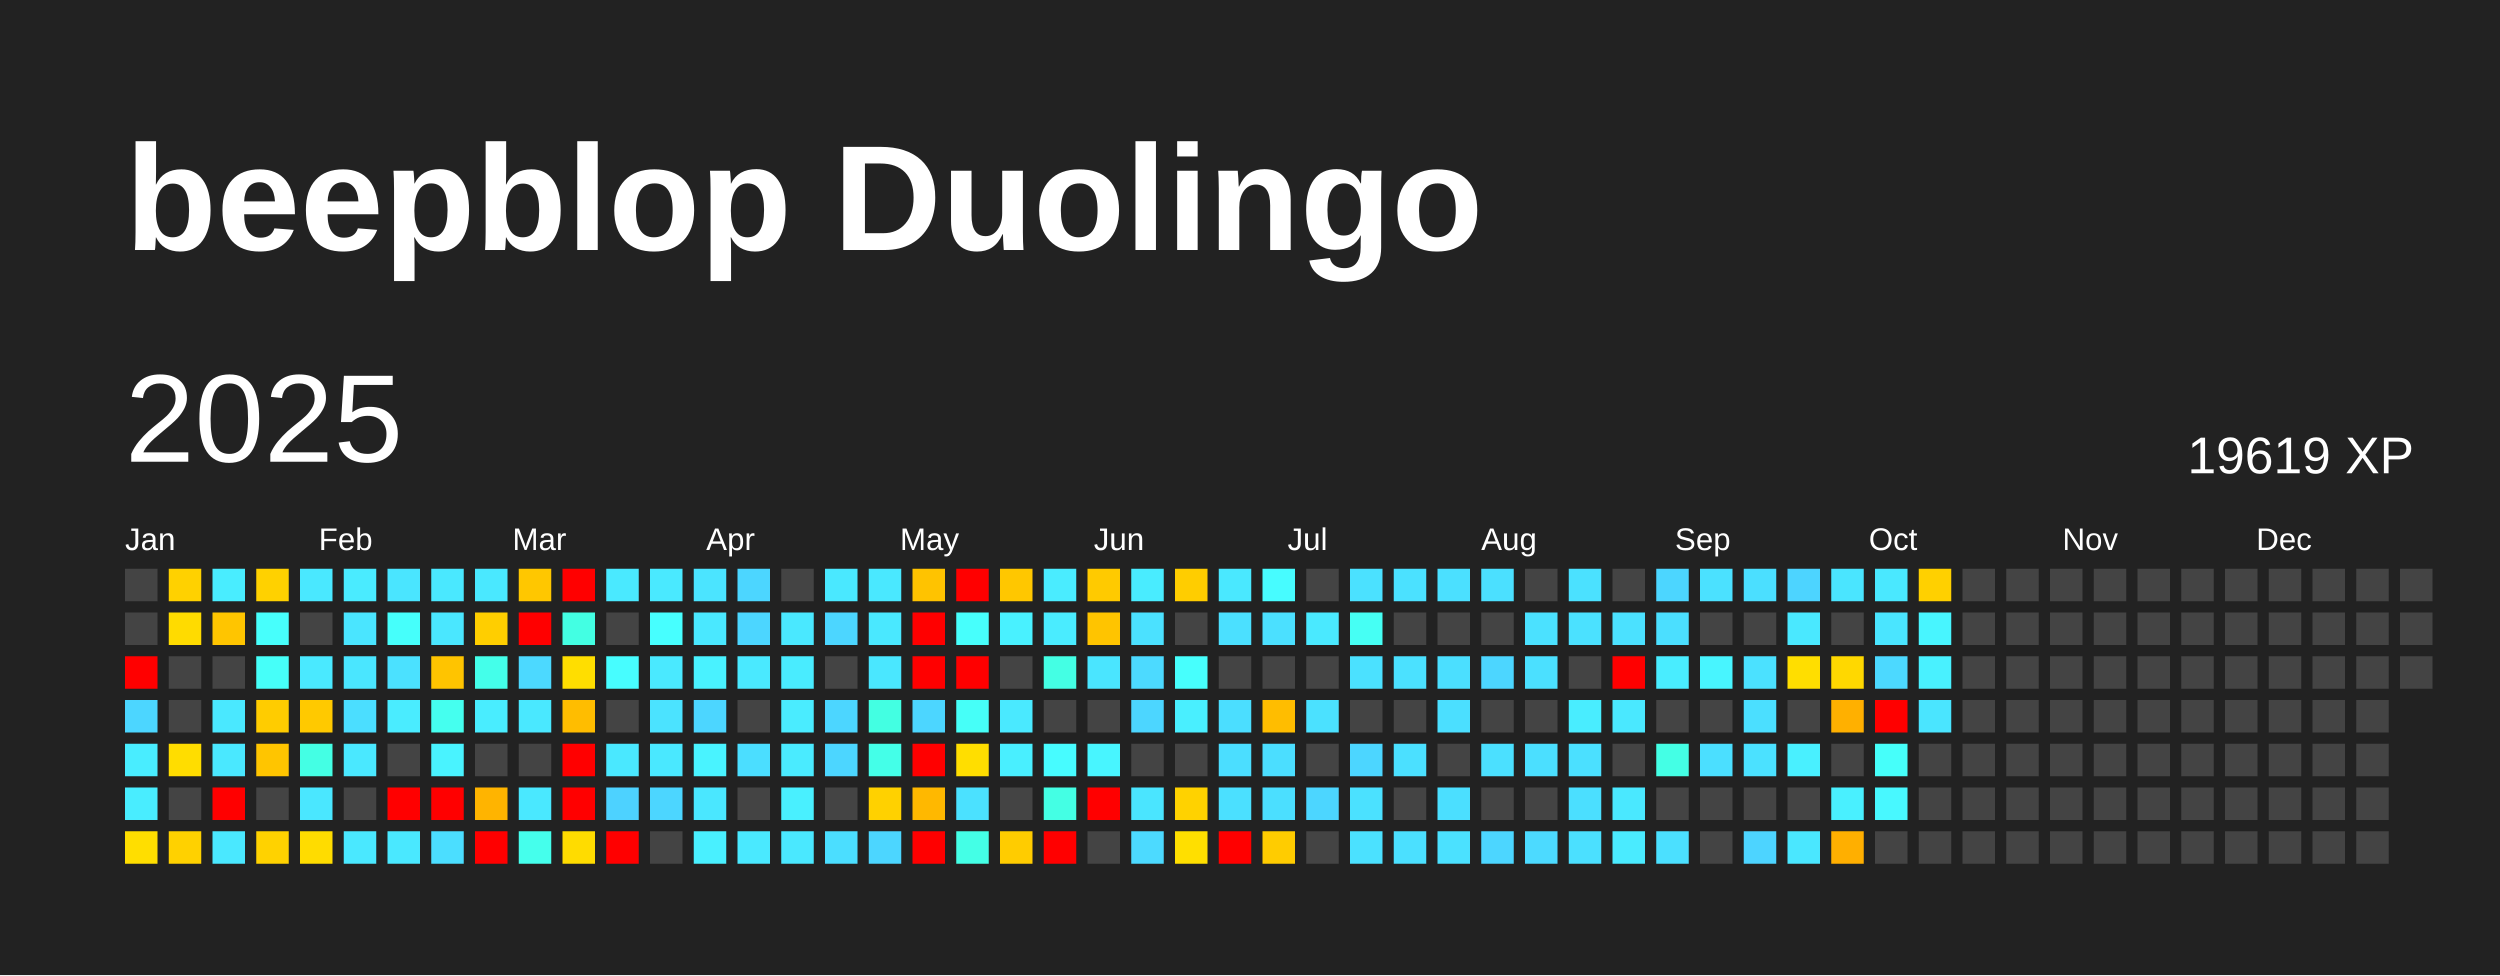
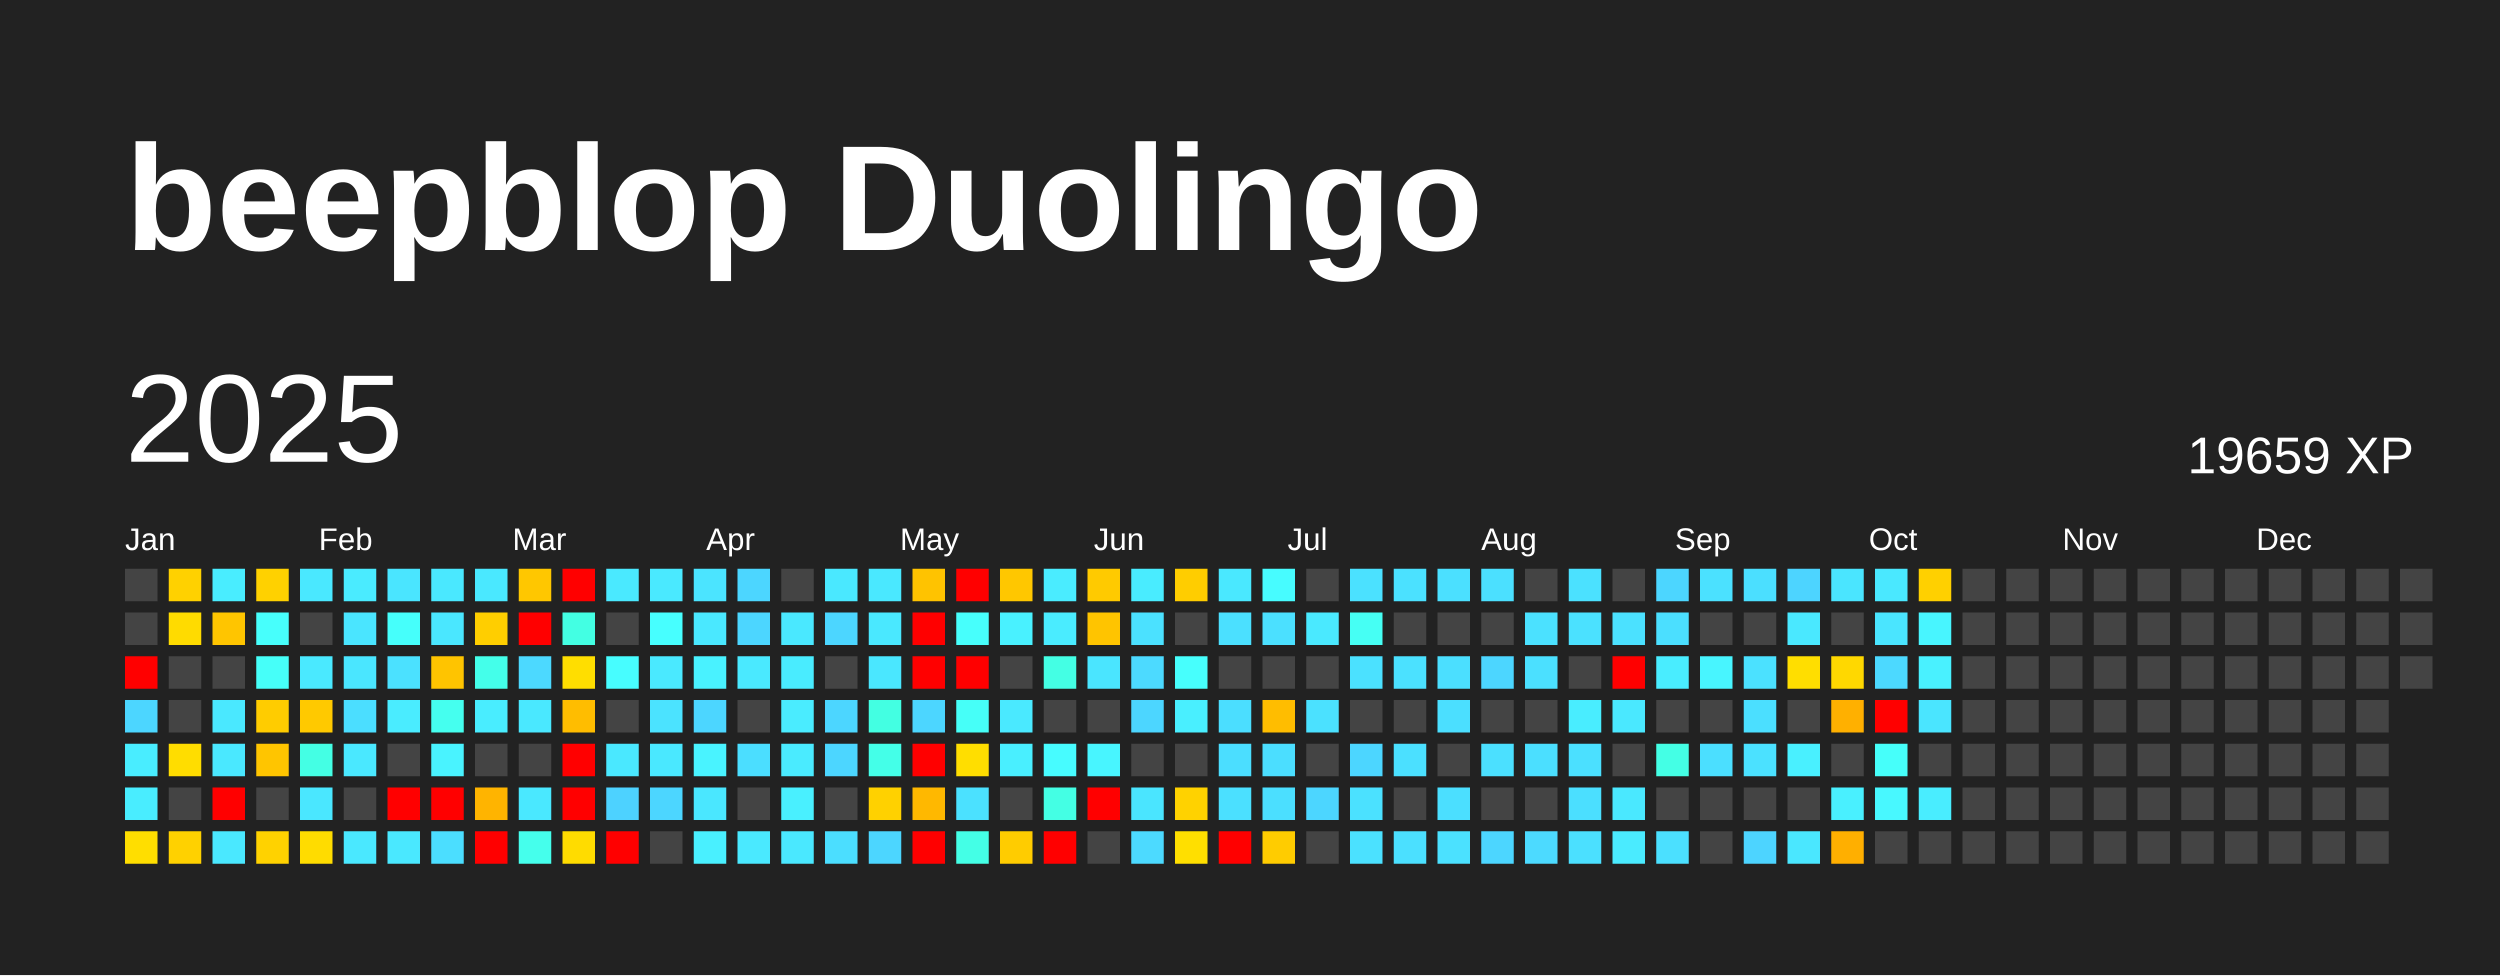
<svg xmlns="http://www.w3.org/2000/svg" baseProfile="full" height="78mm" version="1.1" viewBox="0,0,200,78" width="200mm">
  <defs />
  <rect fill="#222222" height="78" width="200" x="0" y="0" />
  <text fill="#FFFFFF" style="font-size:12px; font-family:Arial; font-weight:bold;" x="10" y="20">beepblop Duolingo</text>
  <text dominant-baseline="hanging" fill="#FFFFFF" style="font-size:10.0px; font-family:Arial;" x="10" y="30">2025</text>
-   <text dominant-baseline="hanging" fill="#FFFFFF" style="font-size:4.125px; font-family:Arial;" x="175" y="35">19619 XP</text>
+   <text dominant-baseline="hanging" fill="#FFFFFF" style="font-size:4.125px; font-family:Arial;" x="175" y="35">19659 XP</text>
  <text fill="#FFFFFF" style="font-size:2.5px; font-family:Arial" x="10.0" y="44">Jan</text>
  <text fill="#FFFFFF" style="font-size:2.5px; font-family:Arial" x="25.5" y="44">Feb</text>
  <text fill="#FFFFFF" style="font-size:2.5px; font-family:Arial" x="41.0" y="44">Mar</text>
  <text fill="#FFFFFF" style="font-size:2.5px; font-family:Arial" x="56.5" y="44">Apr</text>
  <text fill="#FFFFFF" style="font-size:2.5px; font-family:Arial" x="72.0" y="44">May</text>
  <text fill="#FFFFFF" style="font-size:2.5px; font-family:Arial" x="87.5" y="44">Jun</text>
  <text fill="#FFFFFF" style="font-size:2.5px; font-family:Arial" x="103.0" y="44">Jul</text>
  <text fill="#FFFFFF" style="font-size:2.5px; font-family:Arial" x="118.5" y="44">Aug</text>
  <text fill="#FFFFFF" style="font-size:2.5px; font-family:Arial" x="134.0" y="44">Sep</text>
  <text fill="#FFFFFF" style="font-size:2.5px; font-family:Arial" x="149.5" y="44">Oct</text>
  <text fill="#FFFFFF" style="font-size:2.5px; font-family:Arial" x="165.0" y="44">Nov</text>
  <text fill="#FFFFFF" style="font-size:2.5px; font-family:Arial" x="180.5" y="44">Dec</text>
  <rect fill="#444444" height="2.6" width="2.6" x="10.0" y="45.5" />
  <rect fill="#444444" height="2.6" width="2.6" x="10.0" y="49.0" />
  <rect fill="red" height="2.6" width="2.6" x="10.0" y="52.5" />
  <rect fill="#4cd6ff" height="2.6" width="2.6" x="10.0" y="56.0" />
  <rect fill="#49edff" height="2.6" width="2.6" x="10.0" y="59.5" />
  <rect fill="#49edff" height="2.6" width="2.6" x="10.0" y="63.0" />
  <rect fill="#ffde00" height="2.6" width="2.6" x="10.0" y="66.5" />
  <rect fill="#ffd100" height="2.6" width="2.6" x="13.5" y="45.5" />
  <rect fill="#ffdb00" height="2.6" width="2.6" x="13.5" y="49.0" />
  <rect fill="#444444" height="2.6" width="2.6" x="13.5" y="52.5" />
  <rect fill="#444444" height="2.6" width="2.6" x="13.5" y="56.0" />
  <rect fill="#ffdd00" height="2.6" width="2.6" x="13.5" y="59.5" />
  <rect fill="#444444" height="2.6" width="2.6" x="13.5" y="63.0" />
  <rect fill="#ffd100" height="2.6" width="2.6" x="13.5" y="66.5" />
  <rect fill="#49edff" height="2.6" width="2.6" x="17.0" y="45.5" />
  <rect fill="#ffc500" height="2.6" width="2.6" x="17.0" y="49.0" />
  <rect fill="#444444" height="2.6" width="2.6" x="17.0" y="52.5" />
  <rect fill="#4ae8ff" height="2.6" width="2.6" x="17.0" y="56.0" />
  <rect fill="#4ae8ff" height="2.6" width="2.6" x="17.0" y="59.5" />
  <rect fill="red" height="2.6" width="2.6" x="17.0" y="63.0" />
  <rect fill="#4ae8ff" height="2.6" width="2.6" x="17.0" y="66.5" />
  <rect fill="#ffd100" height="2.6" width="2.6" x="20.5" y="45.5" />
  <rect fill="#47fffc" height="2.6" width="2.6" x="20.5" y="49.0" />
  <rect fill="#46fff9" height="2.6" width="2.6" x="20.5" y="52.5" />
  <rect fill="#ffcc00" height="2.6" width="2.6" x="20.5" y="56.0" />
  <rect fill="#ffc500" height="2.6" width="2.6" x="20.5" y="59.5" />
  <rect fill="#444444" height="2.6" width="2.6" x="20.5" y="63.0" />
  <rect fill="#ffd200" height="2.6" width="2.6" x="20.5" y="66.5" />
  <rect fill="#4ae8ff" height="2.6" width="2.6" x="24.0" y="45.5" />
  <rect fill="#444444" height="2.6" width="2.6" x="24.0" y="49.0" />
  <rect fill="#4ae9ff" height="2.6" width="2.6" x="24.0" y="52.5" />
  <rect fill="#ffc900" height="2.6" width="2.6" x="24.0" y="56.0" />
  <rect fill="#44ffe4" height="2.6" width="2.6" x="24.0" y="59.5" />
  <rect fill="#4ae7ff" height="2.6" width="2.6" x="24.0" y="63.0" />
  <rect fill="#ffdc00" height="2.6" width="2.6" x="24.0" y="66.5" />
  <rect fill="#4aebff" height="2.6" width="2.6" x="27.5" y="45.5" />
  <rect fill="#4ae5ff" height="2.6" width="2.6" x="27.5" y="49.0" />
  <rect fill="#4ae6ff" height="2.6" width="2.6" x="27.5" y="52.5" />
  <rect fill="#4bdeff" height="2.6" width="2.6" x="27.5" y="56.0" />
  <rect fill="#4ae8ff" height="2.6" width="2.6" x="27.5" y="59.5" />
  <rect fill="#444444" height="2.6" width="2.6" x="27.5" y="63.0" />
  <rect fill="#4ae8ff" height="2.6" width="2.6" x="27.5" y="66.5" />
  <rect fill="#4ae5ff" height="2.6" width="2.6" x="31.0" y="45.5" />
  <rect fill="#46fffb" height="2.6" width="2.6" x="31.0" y="49.0" />
  <rect fill="#4be1ff" height="2.6" width="2.6" x="31.0" y="52.5" />
  <rect fill="#4aecff" height="2.6" width="2.6" x="31.0" y="56.0" />
  <rect fill="#444444" height="2.6" width="2.6" x="31.0" y="59.5" />
  <rect fill="red" height="2.6" width="2.6" x="31.0" y="63.0" />
  <rect fill="#4ae8ff" height="2.6" width="2.6" x="31.0" y="66.5" />
  <rect fill="#4ae8ff" height="2.6" width="2.6" x="34.5" y="45.5" />
  <rect fill="#4ae7ff" height="2.6" width="2.6" x="34.5" y="49.0" />
  <rect fill="#ffc400" height="2.6" width="2.6" x="34.5" y="52.5" />
  <rect fill="#45ffef" height="2.6" width="2.6" x="34.5" y="56.0" />
  <rect fill="#49f3ff" height="2.6" width="2.6" x="34.5" y="59.5" />
  <rect fill="red" height="2.6" width="2.6" x="34.5" y="63.0" />
  <rect fill="#4bdeff" height="2.6" width="2.6" x="34.5" y="66.5" />
  <rect fill="#4ae8ff" height="2.6" width="2.6" x="38.0" y="45.5" />
  <rect fill="#ffce00" height="2.6" width="2.6" x="38.0" y="49.0" />
  <rect fill="#44ffea" height="2.6" width="2.6" x="38.0" y="52.5" />
  <rect fill="#49edff" height="2.6" width="2.6" x="38.0" y="56.0" />
  <rect fill="#444444" height="2.6" width="2.6" x="38.0" y="59.5" />
  <rect fill="#ffb400" height="2.6" width="2.6" x="38.0" y="63.0" />
  <rect fill="red" height="2.6" width="2.6" x="38.0" y="66.5" />
  <rect fill="#ffc700" height="2.6" width="2.6" x="41.5" y="45.5" />
  <rect fill="red" height="2.6" width="2.6" x="41.5" y="49.0" />
  <rect fill="#4cd9ff" height="2.6" width="2.6" x="41.5" y="52.5" />
  <rect fill="#4ae8ff" height="2.6" width="2.6" x="41.5" y="56.0" />
  <rect fill="#444444" height="2.6" width="2.6" x="41.5" y="59.5" />
  <rect fill="#4ae8ff" height="2.6" width="2.6" x="41.5" y="63.0" />
  <rect fill="#45ffec" height="2.6" width="2.6" x="41.5" y="66.5" />
  <rect fill="red" height="2.6" width="2.6" x="45.0" y="45.5" />
  <rect fill="#43ffe3" height="2.6" width="2.6" x="45.0" y="49.0" />
  <rect fill="#ffde00" height="2.6" width="2.6" x="45.0" y="52.5" />
  <rect fill="#ffbd00" height="2.6" width="2.6" x="45.0" y="56.0" />
  <rect fill="red" height="2.6" width="2.6" x="45.0" y="59.5" />
  <rect fill="red" height="2.6" width="2.6" x="45.0" y="63.0" />
  <rect fill="#ffdc00" height="2.6" width="2.6" x="45.0" y="66.5" />
  <rect fill="#4ae9ff" height="2.6" width="2.6" x="48.5" y="45.5" />
  <rect fill="#444444" height="2.6" width="2.6" x="48.5" y="49.0" />
  <rect fill="#47fdff" height="2.6" width="2.6" x="48.5" y="52.5" />
  <rect fill="#444444" height="2.6" width="2.6" x="48.5" y="56.0" />
  <rect fill="#4ae8ff" height="2.6" width="2.6" x="48.5" y="59.5" />
  <rect fill="#4dd2ff" height="2.6" width="2.6" x="48.5" y="63.0" />
  <rect fill="red" height="2.6" width="2.6" x="48.5" y="66.5" />
  <rect fill="#4ae9ff" height="2.6" width="2.6" x="52.0" y="45.5" />
  <rect fill="#47ffff" height="2.6" width="2.6" x="52.0" y="49.0" />
  <rect fill="#4ae9ff" height="2.6" width="2.6" x="52.0" y="52.5" />
  <rect fill="#4be3ff" height="2.6" width="2.6" x="52.0" y="56.0" />
  <rect fill="#4ae8ff" height="2.6" width="2.6" x="52.0" y="59.5" />
  <rect fill="#4cd6ff" height="2.6" width="2.6" x="52.0" y="63.0" />
  <rect fill="#444444" height="2.6" width="2.6" x="52.0" y="66.5" />
  <rect fill="#4be4ff" height="2.6" width="2.6" x="55.5" y="45.5" />
  <rect fill="#4ae8ff" height="2.6" width="2.6" x="55.5" y="49.0" />
  <rect fill="#49f2ff" height="2.6" width="2.6" x="55.5" y="52.5" />
  <rect fill="#4cd6ff" height="2.6" width="2.6" x="55.5" y="56.0" />
  <rect fill="#49f3ff" height="2.6" width="2.6" x="55.5" y="59.5" />
  <rect fill="#4ae7ff" height="2.6" width="2.6" x="55.5" y="63.0" />
  <rect fill="#49f0ff" height="2.6" width="2.6" x="55.5" y="66.5" />
  <rect fill="#4cd6ff" height="2.6" width="2.6" x="59.0" y="45.5" />
  <rect fill="#4cd6ff" height="2.6" width="2.6" x="59.0" y="49.0" />
  <rect fill="#4ae9ff" height="2.6" width="2.6" x="59.0" y="52.5" />
  <rect fill="#444444" height="2.6" width="2.6" x="59.0" y="56.0" />
  <rect fill="#4bdeff" height="2.6" width="2.6" x="59.0" y="59.5" />
  <rect fill="#444444" height="2.6" width="2.6" x="59.0" y="63.0" />
  <rect fill="#4ae9ff" height="2.6" width="2.6" x="59.0" y="66.5" />
  <rect fill="#444444" height="2.6" width="2.6" x="62.5" y="45.5" />
  <rect fill="#4ae8ff" height="2.6" width="2.6" x="62.5" y="49.0" />
  <rect fill="#49ecff" height="2.6" width="2.6" x="62.5" y="52.5" />
  <rect fill="#4aecff" height="2.6" width="2.6" x="62.5" y="56.0" />
  <rect fill="#4aebff" height="2.6" width="2.6" x="62.5" y="59.5" />
  <rect fill="#49f0ff" height="2.6" width="2.6" x="62.5" y="63.0" />
  <rect fill="#4ae8ff" height="2.6" width="2.6" x="62.5" y="66.5" />
  <rect fill="#4ae8ff" height="2.6" width="2.6" x="66.0" y="45.5" />
  <rect fill="#4cd6ff" height="2.6" width="2.6" x="66.0" y="49.0" />
  <rect fill="#444444" height="2.6" width="2.6" x="66.0" y="52.5" />
  <rect fill="#4cd6ff" height="2.6" width="2.6" x="66.0" y="56.0" />
  <rect fill="#4cd6ff" height="2.6" width="2.6" x="66.0" y="59.5" />
  <rect fill="#444444" height="2.6" width="2.6" x="66.0" y="63.0" />
  <rect fill="#4bdeff" height="2.6" width="2.6" x="66.0" y="66.5" />
  <rect fill="#4ae8ff" height="2.6" width="2.6" x="69.5" y="45.5" />
  <rect fill="#4ae8ff" height="2.6" width="2.6" x="69.5" y="49.0" />
  <rect fill="#4ae7ff" height="2.6" width="2.6" x="69.5" y="52.5" />
  <rect fill="#43ffe2" height="2.6" width="2.6" x="69.5" y="56.0" />
  <rect fill="#44ffe8" height="2.6" width="2.6" x="69.5" y="59.5" />
  <rect fill="#ffd100" height="2.6" width="2.6" x="69.5" y="63.0" />
  <rect fill="#4cd6ff" height="2.6" width="2.6" x="69.5" y="66.5" />
  <rect fill="#ffc300" height="2.6" width="2.6" x="73.0" y="45.5" />
  <rect fill="red" height="2.6" width="2.6" x="73.0" y="49.0" />
  <rect fill="red" height="2.6" width="2.6" x="73.0" y="52.5" />
  <rect fill="#4cd6ff" height="2.6" width="2.6" x="73.0" y="56.0" />
  <rect fill="red" height="2.6" width="2.6" x="73.0" y="59.5" />
  <rect fill="#ffb800" height="2.6" width="2.6" x="73.0" y="63.0" />
  <rect fill="red" height="2.6" width="2.6" x="73.0" y="66.5" />
  <rect fill="red" height="2.6" width="2.6" x="76.5" y="45.5" />
  <rect fill="#47fffc" height="2.6" width="2.6" x="76.5" y="49.0" />
  <rect fill="red" height="2.6" width="2.6" x="76.5" y="52.5" />
  <rect fill="#46fff8" height="2.6" width="2.6" x="76.5" y="56.0" />
  <rect fill="#ffde00" height="2.6" width="2.6" x="76.5" y="59.5" />
  <rect fill="#4be1ff" height="2.6" width="2.6" x="76.5" y="63.0" />
  <rect fill="#44ffe6" height="2.6" width="2.6" x="76.5" y="66.5" />
  <rect fill="#ffc700" height="2.6" width="2.6" x="80.0" y="45.5" />
  <rect fill="#49f1ff" height="2.6" width="2.6" x="80.0" y="49.0" />
  <rect fill="#444444" height="2.6" width="2.6" x="80.0" y="52.5" />
  <rect fill="#4ae9ff" height="2.6" width="2.6" x="80.0" y="56.0" />
  <rect fill="#49efff" height="2.6" width="2.6" x="80.0" y="59.5" />
  <rect fill="#444444" height="2.6" width="2.6" x="80.0" y="63.0" />
  <rect fill="#ffcc00" height="2.6" width="2.6" x="80.0" y="66.5" />
  <rect fill="#4aecff" height="2.6" width="2.6" x="83.5" y="45.5" />
  <rect fill="#4aecff" height="2.6" width="2.6" x="83.5" y="49.0" />
  <rect fill="#44ffe4" height="2.6" width="2.6" x="83.5" y="52.5" />
  <rect fill="#444444" height="2.6" width="2.6" x="83.5" y="56.0" />
  <rect fill="#47fcff" height="2.6" width="2.6" x="83.5" y="59.5" />
  <rect fill="#44ffe4" height="2.6" width="2.6" x="83.5" y="63.0" />
  <rect fill="red" height="2.6" width="2.6" x="83.5" y="66.5" />
  <rect fill="#ffca00" height="2.6" width="2.6" x="87.0" y="45.5" />
  <rect fill="#ffc400" height="2.6" width="2.6" x="87.0" y="49.0" />
  <rect fill="#4ae5ff" height="2.6" width="2.6" x="87.0" y="52.5" />
  <rect fill="#444444" height="2.6" width="2.6" x="87.0" y="56.0" />
  <rect fill="#48f5ff" height="2.6" width="2.6" x="87.0" y="59.5" />
  <rect fill="red" height="2.6" width="2.6" x="87.0" y="63.0" />
  <rect fill="#444444" height="2.6" width="2.6" x="87.0" y="66.5" />
  <rect fill="#49ecff" height="2.6" width="2.6" x="90.5" y="45.5" />
  <rect fill="#4be1ff" height="2.6" width="2.6" x="90.5" y="49.0" />
  <rect fill="#4cdaff" height="2.6" width="2.6" x="90.5" y="52.5" />
  <rect fill="#4cd6ff" height="2.6" width="2.6" x="90.5" y="56.0" />
  <rect fill="#444444" height="2.6" width="2.6" x="90.5" y="59.5" />
  <rect fill="#4ae5ff" height="2.6" width="2.6" x="90.5" y="63.0" />
  <rect fill="#4cdaff" height="2.6" width="2.6" x="90.5" y="66.5" />
  <rect fill="#ffcd00" height="2.6" width="2.6" x="94.0" y="45.5" />
  <rect fill="#444444" height="2.6" width="2.6" x="94.0" y="49.0" />
  <rect fill="#47fffd" height="2.6" width="2.6" x="94.0" y="52.5" />
  <rect fill="#49efff" height="2.6" width="2.6" x="94.0" y="56.0" />
  <rect fill="#444444" height="2.6" width="2.6" x="94.0" y="59.5" />
  <rect fill="#ffd200" height="2.6" width="2.6" x="94.0" y="63.0" />
  <rect fill="#ffdf00" height="2.6" width="2.6" x="94.0" y="66.5" />
  <rect fill="#4ae8ff" height="2.6" width="2.6" x="97.5" y="45.5" />
  <rect fill="#4be0ff" height="2.6" width="2.6" x="97.5" y="49.0" />
  <rect fill="#444444" height="2.6" width="2.6" x="97.5" y="52.5" />
  <rect fill="#4bdeff" height="2.6" width="2.6" x="97.5" y="56.0" />
  <rect fill="#4bdeff" height="2.6" width="2.6" x="97.5" y="59.5" />
  <rect fill="#4be0ff" height="2.6" width="2.6" x="97.5" y="63.0" />
  <rect fill="red" height="2.6" width="2.6" x="97.5" y="66.5" />
  <rect fill="#47fcff" height="2.6" width="2.6" x="101.0" y="45.5" />
  <rect fill="#4be0ff" height="2.6" width="2.6" x="101.0" y="49.0" />
  <rect fill="#444444" height="2.6" width="2.6" x="101.0" y="52.5" />
  <rect fill="#ffbd00" height="2.6" width="2.6" x="101.0" y="56.0" />
  <rect fill="#4bdeff" height="2.6" width="2.6" x="101.0" y="59.5" />
  <rect fill="#4bdfff" height="2.6" width="2.6" x="101.0" y="63.0" />
  <rect fill="#ffcc00" height="2.6" width="2.6" x="101.0" y="66.5" />
  <rect fill="#444444" height="2.6" width="2.6" x="104.5" y="45.5" />
  <rect fill="#4ae9ff" height="2.6" width="2.6" x="104.5" y="49.0" />
  <rect fill="#444444" height="2.6" width="2.6" x="104.5" y="52.5" />
  <rect fill="#4be1ff" height="2.6" width="2.6" x="104.5" y="56.0" />
  <rect fill="#444444" height="2.6" width="2.6" x="104.5" y="59.5" />
  <rect fill="#4cd6ff" height="2.6" width="2.6" x="104.5" y="63.0" />
  <rect fill="#444444" height="2.6" width="2.6" x="104.5" y="66.5" />
  <rect fill="#4be1ff" height="2.6" width="2.6" x="108.0" y="45.5" />
  <rect fill="#46fff4" height="2.6" width="2.6" x="108.0" y="49.0" />
  <rect fill="#4be1ff" height="2.6" width="2.6" x="108.0" y="52.5" />
  <rect fill="#444444" height="2.6" width="2.6" x="108.0" y="56.0" />
  <rect fill="#4cd6ff" height="2.6" width="2.6" x="108.0" y="59.5" />
  <rect fill="#4be1ff" height="2.6" width="2.6" x="108.0" y="63.0" />
  <rect fill="#4be1ff" height="2.6" width="2.6" x="108.0" y="66.5" />
  <rect fill="#4be1ff" height="2.6" width="2.6" x="111.5" y="45.5" />
  <rect fill="#444444" height="2.6" width="2.6" x="111.5" y="49.0" />
  <rect fill="#4be1ff" height="2.6" width="2.6" x="111.5" y="52.5" />
  <rect fill="#444444" height="2.6" width="2.6" x="111.5" y="56.0" />
  <rect fill="#4be0ff" height="2.6" width="2.6" x="111.5" y="59.5" />
  <rect fill="#444444" height="2.6" width="2.6" x="111.5" y="63.0" />
  <rect fill="#4be0ff" height="2.6" width="2.6" x="111.5" y="66.5" />
  <rect fill="#4be0ff" height="2.6" width="2.6" x="115.0" y="45.5" />
  <rect fill="#444444" height="2.6" width="2.6" x="115.0" y="49.0" />
  <rect fill="#4bdfff" height="2.6" width="2.6" x="115.0" y="52.5" />
  <rect fill="#4bdfff" height="2.6" width="2.6" x="115.0" y="56.0" />
  <rect fill="#444444" height="2.6" width="2.6" x="115.0" y="59.5" />
  <rect fill="#4bdfff" height="2.6" width="2.6" x="115.0" y="63.0" />
  <rect fill="#4be1ff" height="2.6" width="2.6" x="115.0" y="66.5" />
  <rect fill="#4be0ff" height="2.6" width="2.6" x="118.5" y="45.5" />
  <rect fill="#444444" height="2.6" width="2.6" x="118.5" y="49.0" />
  <rect fill="#4cd6ff" height="2.6" width="2.6" x="118.5" y="52.5" />
  <rect fill="#444444" height="2.6" width="2.6" x="118.5" y="56.0" />
  <rect fill="#4be0ff" height="2.6" width="2.6" x="118.5" y="59.5" />
  <rect fill="#444444" height="2.6" width="2.6" x="118.5" y="63.0" />
  <rect fill="#4cd6ff" height="2.6" width="2.6" x="118.5" y="66.5" />
  <rect fill="#444444" height="2.6" width="2.6" x="122.0" y="45.5" />
  <rect fill="#4be1ff" height="2.6" width="2.6" x="122.0" y="49.0" />
  <rect fill="#4be0ff" height="2.6" width="2.6" x="122.0" y="52.5" />
  <rect fill="#444444" height="2.6" width="2.6" x="122.0" y="56.0" />
  <rect fill="#4bdfff" height="2.6" width="2.6" x="122.0" y="59.5" />
  <rect fill="#444444" height="2.6" width="2.6" x="122.0" y="63.0" />
  <rect fill="#4cdaff" height="2.6" width="2.6" x="122.0" y="66.5" />
  <rect fill="#4be1ff" height="2.6" width="2.6" x="125.5" y="45.5" />
  <rect fill="#4be1ff" height="2.6" width="2.6" x="125.5" y="49.0" />
  <rect fill="#444444" height="2.6" width="2.6" x="125.5" y="52.5" />
  <rect fill="#49edff" height="2.6" width="2.6" x="125.5" y="56.0" />
  <rect fill="#4be0ff" height="2.6" width="2.6" x="125.5" y="59.5" />
  <rect fill="#4bdfff" height="2.6" width="2.6" x="125.5" y="63.0" />
  <rect fill="#4be0ff" height="2.6" width="2.6" x="125.5" y="66.5" />
  <rect fill="#444444" height="2.6" width="2.6" x="129.0" y="45.5" />
  <rect fill="#4be1ff" height="2.6" width="2.6" x="129.0" y="49.0" />
  <rect fill="red" height="2.6" width="2.6" x="129.0" y="52.5" />
  <rect fill="#4ae8ff" height="2.6" width="2.6" x="129.0" y="56.0" />
  <rect fill="#444444" height="2.6" width="2.6" x="129.0" y="59.5" />
  <rect fill="#4ae8ff" height="2.6" width="2.6" x="129.0" y="63.0" />
  <rect fill="#4aebff" height="2.6" width="2.6" x="129.0" y="66.5" />
  <rect fill="#4cd6ff" height="2.6" width="2.6" x="132.5" y="45.5" />
  <rect fill="#4bdfff" height="2.6" width="2.6" x="132.5" y="49.0" />
  <rect fill="#49edff" height="2.6" width="2.6" x="132.5" y="52.5" />
  <rect fill="#444444" height="2.6" width="2.6" x="132.5" y="56.0" />
  <rect fill="#44ffe5" height="2.6" width="2.6" x="132.5" y="59.5" />
  <rect fill="#444444" height="2.6" width="2.6" x="132.5" y="63.0" />
  <rect fill="#4be0ff" height="2.6" width="2.6" x="132.5" y="66.5" />
  <rect fill="#4be1ff" height="2.6" width="2.6" x="136.0" y="45.5" />
  <rect fill="#444444" height="2.6" width="2.6" x="136.0" y="49.0" />
  <rect fill="#48f5ff" height="2.6" width="2.6" x="136.0" y="52.5" />
  <rect fill="#444444" height="2.6" width="2.6" x="136.0" y="56.0" />
  <rect fill="#4bdfff" height="2.6" width="2.6" x="136.0" y="59.5" />
  <rect fill="#444444" height="2.6" width="2.6" x="136.0" y="63.0" />
  <rect fill="#444444" height="2.6" width="2.6" x="136.0" y="66.5" />
  <rect fill="#4bdfff" height="2.6" width="2.6" x="139.5" y="45.5" />
  <rect fill="#444444" height="2.6" width="2.6" x="139.5" y="49.0" />
  <rect fill="#4be1ff" height="2.6" width="2.6" x="139.5" y="52.5" />
  <rect fill="#4bdfff" height="2.6" width="2.6" x="139.5" y="56.0" />
  <rect fill="#4be1ff" height="2.6" width="2.6" x="139.5" y="59.5" />
  <rect fill="#444444" height="2.6" width="2.6" x="139.5" y="63.0" />
  <rect fill="#4dd4ff" height="2.6" width="2.6" x="139.5" y="66.5" />
  <rect fill="#4dd4ff" height="2.6" width="2.6" x="143.0" y="45.5" />
  <rect fill="#4ae8ff" height="2.6" width="2.6" x="143.0" y="49.0" />
  <rect fill="#ffde00" height="2.6" width="2.6" x="143.0" y="52.5" />
  <rect fill="#444444" height="2.6" width="2.6" x="143.0" y="56.0" />
  <rect fill="#49f0ff" height="2.6" width="2.6" x="143.0" y="59.5" />
  <rect fill="#444444" height="2.6" width="2.6" x="143.0" y="63.0" />
  <rect fill="#4ae7ff" height="2.6" width="2.6" x="143.0" y="66.5" />
  <rect fill="#4ae5ff" height="2.6" width="2.6" x="146.5" y="45.5" />
  <rect fill="#444444" height="2.6" width="2.6" x="146.5" y="49.0" />
  <rect fill="#ffd800" height="2.6" width="2.6" x="146.5" y="52.5" />
  <rect fill="#ffb000" height="2.6" width="2.6" x="146.5" y="56.0" />
  <rect fill="#444444" height="2.6" width="2.6" x="146.5" y="59.5" />
  <rect fill="#49f0ff" height="2.6" width="2.6" x="146.5" y="63.0" />
  <rect fill="#ffaf00" height="2.6" width="2.6" x="146.5" y="66.5" />
  <rect fill="#4ae8ff" height="2.6" width="2.6" x="150.0" y="45.5" />
  <rect fill="#4ae5ff" height="2.6" width="2.6" x="150.0" y="49.0" />
  <rect fill="#4cd9ff" height="2.6" width="2.6" x="150.0" y="52.5" />
  <rect fill="red" height="2.6" width="2.6" x="150.0" y="56.0" />
  <rect fill="#46fffa" height="2.6" width="2.6" x="150.0" y="59.5" />
  <rect fill="#48f8ff" height="2.6" width="2.6" x="150.0" y="63.0" />
  <rect fill="#444444" height="2.6" width="2.6" x="150.0" y="66.5" />
  <rect fill="#ffd000" height="2.6" width="2.6" x="153.5" y="45.5" />
  <rect fill="#48f5ff" height="2.6" width="2.6" x="153.5" y="49.0" />
  <rect fill="#49f1ff" height="2.6" width="2.6" x="153.5" y="52.5" />
  <rect fill="#4ae5ff" height="2.6" width="2.6" x="153.5" y="56.0" />
  <rect fill="#444444" height="2.6" width="2.6" x="153.5" y="59.5" />
-   <rect fill="#444444" height="2.6" width="2.6" x="153.5" y="63.0" />
+   <rect fill="#49edff" height="2.6" width="2.6" x="153.5" y="63.0" />
  <rect fill="#444444" height="2.6" width="2.6" x="153.5" y="66.5" />
  <rect fill="#444444" height="2.6" width="2.6" x="157.0" y="45.5" />
  <rect fill="#444444" height="2.6" width="2.6" x="157.0" y="49.0" />
  <rect fill="#444444" height="2.6" width="2.6" x="157.0" y="52.5" />
  <rect fill="#444444" height="2.6" width="2.6" x="157.0" y="56.0" />
  <rect fill="#444444" height="2.6" width="2.6" x="157.0" y="59.5" />
  <rect fill="#444444" height="2.6" width="2.6" x="157.0" y="63.0" />
  <rect fill="#444444" height="2.6" width="2.6" x="157.0" y="66.5" />
  <rect fill="#444444" height="2.6" width="2.6" x="160.5" y="45.5" />
  <rect fill="#444444" height="2.6" width="2.6" x="160.5" y="49.0" />
  <rect fill="#444444" height="2.6" width="2.6" x="160.5" y="52.5" />
  <rect fill="#444444" height="2.6" width="2.6" x="160.5" y="56.0" />
  <rect fill="#444444" height="2.6" width="2.6" x="160.5" y="59.5" />
  <rect fill="#444444" height="2.6" width="2.6" x="160.5" y="63.0" />
  <rect fill="#444444" height="2.6" width="2.6" x="160.5" y="66.5" />
  <rect fill="#444444" height="2.6" width="2.6" x="164.0" y="45.5" />
  <rect fill="#444444" height="2.6" width="2.6" x="164.0" y="49.0" />
  <rect fill="#444444" height="2.6" width="2.6" x="164.0" y="52.5" />
  <rect fill="#444444" height="2.6" width="2.6" x="164.0" y="56.0" />
  <rect fill="#444444" height="2.6" width="2.6" x="164.0" y="59.5" />
  <rect fill="#444444" height="2.6" width="2.6" x="164.0" y="63.0" />
  <rect fill="#444444" height="2.6" width="2.6" x="164.0" y="66.5" />
  <rect fill="#444444" height="2.6" width="2.6" x="167.5" y="45.5" />
  <rect fill="#444444" height="2.6" width="2.6" x="167.5" y="49.0" />
  <rect fill="#444444" height="2.6" width="2.6" x="167.5" y="52.5" />
  <rect fill="#444444" height="2.6" width="2.6" x="167.5" y="56.0" />
  <rect fill="#444444" height="2.6" width="2.6" x="167.5" y="59.5" />
  <rect fill="#444444" height="2.6" width="2.6" x="167.5" y="63.0" />
  <rect fill="#444444" height="2.6" width="2.6" x="167.5" y="66.5" />
  <rect fill="#444444" height="2.6" width="2.6" x="171.0" y="45.5" />
  <rect fill="#444444" height="2.6" width="2.6" x="171.0" y="49.0" />
  <rect fill="#444444" height="2.6" width="2.6" x="171.0" y="52.5" />
  <rect fill="#444444" height="2.6" width="2.6" x="171.0" y="56.0" />
  <rect fill="#444444" height="2.6" width="2.6" x="171.0" y="59.5" />
  <rect fill="#444444" height="2.6" width="2.6" x="171.0" y="63.0" />
  <rect fill="#444444" height="2.6" width="2.6" x="171.0" y="66.5" />
  <rect fill="#444444" height="2.6" width="2.6" x="174.5" y="45.5" />
  <rect fill="#444444" height="2.6" width="2.6" x="174.5" y="49.0" />
  <rect fill="#444444" height="2.6" width="2.6" x="174.5" y="52.5" />
  <rect fill="#444444" height="2.6" width="2.6" x="174.5" y="56.0" />
  <rect fill="#444444" height="2.6" width="2.6" x="174.5" y="59.5" />
  <rect fill="#444444" height="2.6" width="2.6" x="174.5" y="63.0" />
  <rect fill="#444444" height="2.6" width="2.6" x="174.5" y="66.5" />
  <rect fill="#444444" height="2.6" width="2.6" x="178.0" y="45.5" />
  <rect fill="#444444" height="2.6" width="2.6" x="178.0" y="49.0" />
  <rect fill="#444444" height="2.6" width="2.6" x="178.0" y="52.5" />
  <rect fill="#444444" height="2.6" width="2.6" x="178.0" y="56.0" />
  <rect fill="#444444" height="2.6" width="2.6" x="178.0" y="59.5" />
  <rect fill="#444444" height="2.6" width="2.6" x="178.0" y="63.0" />
  <rect fill="#444444" height="2.6" width="2.6" x="178.0" y="66.5" />
  <rect fill="#444444" height="2.6" width="2.6" x="181.5" y="45.5" />
  <rect fill="#444444" height="2.6" width="2.6" x="181.5" y="49.0" />
  <rect fill="#444444" height="2.6" width="2.6" x="181.5" y="52.5" />
  <rect fill="#444444" height="2.6" width="2.6" x="181.5" y="56.0" />
  <rect fill="#444444" height="2.6" width="2.6" x="181.5" y="59.5" />
  <rect fill="#444444" height="2.6" width="2.6" x="181.5" y="63.0" />
  <rect fill="#444444" height="2.6" width="2.6" x="181.5" y="66.5" />
  <rect fill="#444444" height="2.6" width="2.6" x="185.0" y="45.5" />
  <rect fill="#444444" height="2.6" width="2.6" x="185.0" y="49.0" />
  <rect fill="#444444" height="2.6" width="2.6" x="185.0" y="52.5" />
  <rect fill="#444444" height="2.6" width="2.6" x="185.0" y="56.0" />
  <rect fill="#444444" height="2.6" width="2.6" x="185.0" y="59.5" />
  <rect fill="#444444" height="2.6" width="2.6" x="185.0" y="63.0" />
  <rect fill="#444444" height="2.6" width="2.6" x="185.0" y="66.5" />
  <rect fill="#444444" height="2.6" width="2.6" x="188.5" y="45.5" />
  <rect fill="#444444" height="2.6" width="2.6" x="188.5" y="49.0" />
  <rect fill="#444444" height="2.6" width="2.6" x="188.5" y="52.5" />
  <rect fill="#444444" height="2.6" width="2.6" x="188.5" y="56.0" />
  <rect fill="#444444" height="2.6" width="2.6" x="188.5" y="59.5" />
  <rect fill="#444444" height="2.6" width="2.6" x="188.5" y="63.0" />
  <rect fill="#444444" height="2.6" width="2.6" x="188.5" y="66.5" />
  <rect fill="#444444" height="2.6" width="2.6" x="192.0" y="45.5" />
  <rect fill="#444444" height="2.6" width="2.6" x="192.0" y="49.0" />
  <rect fill="#444444" height="2.6" width="2.6" x="192.0" y="52.5" />
</svg>
